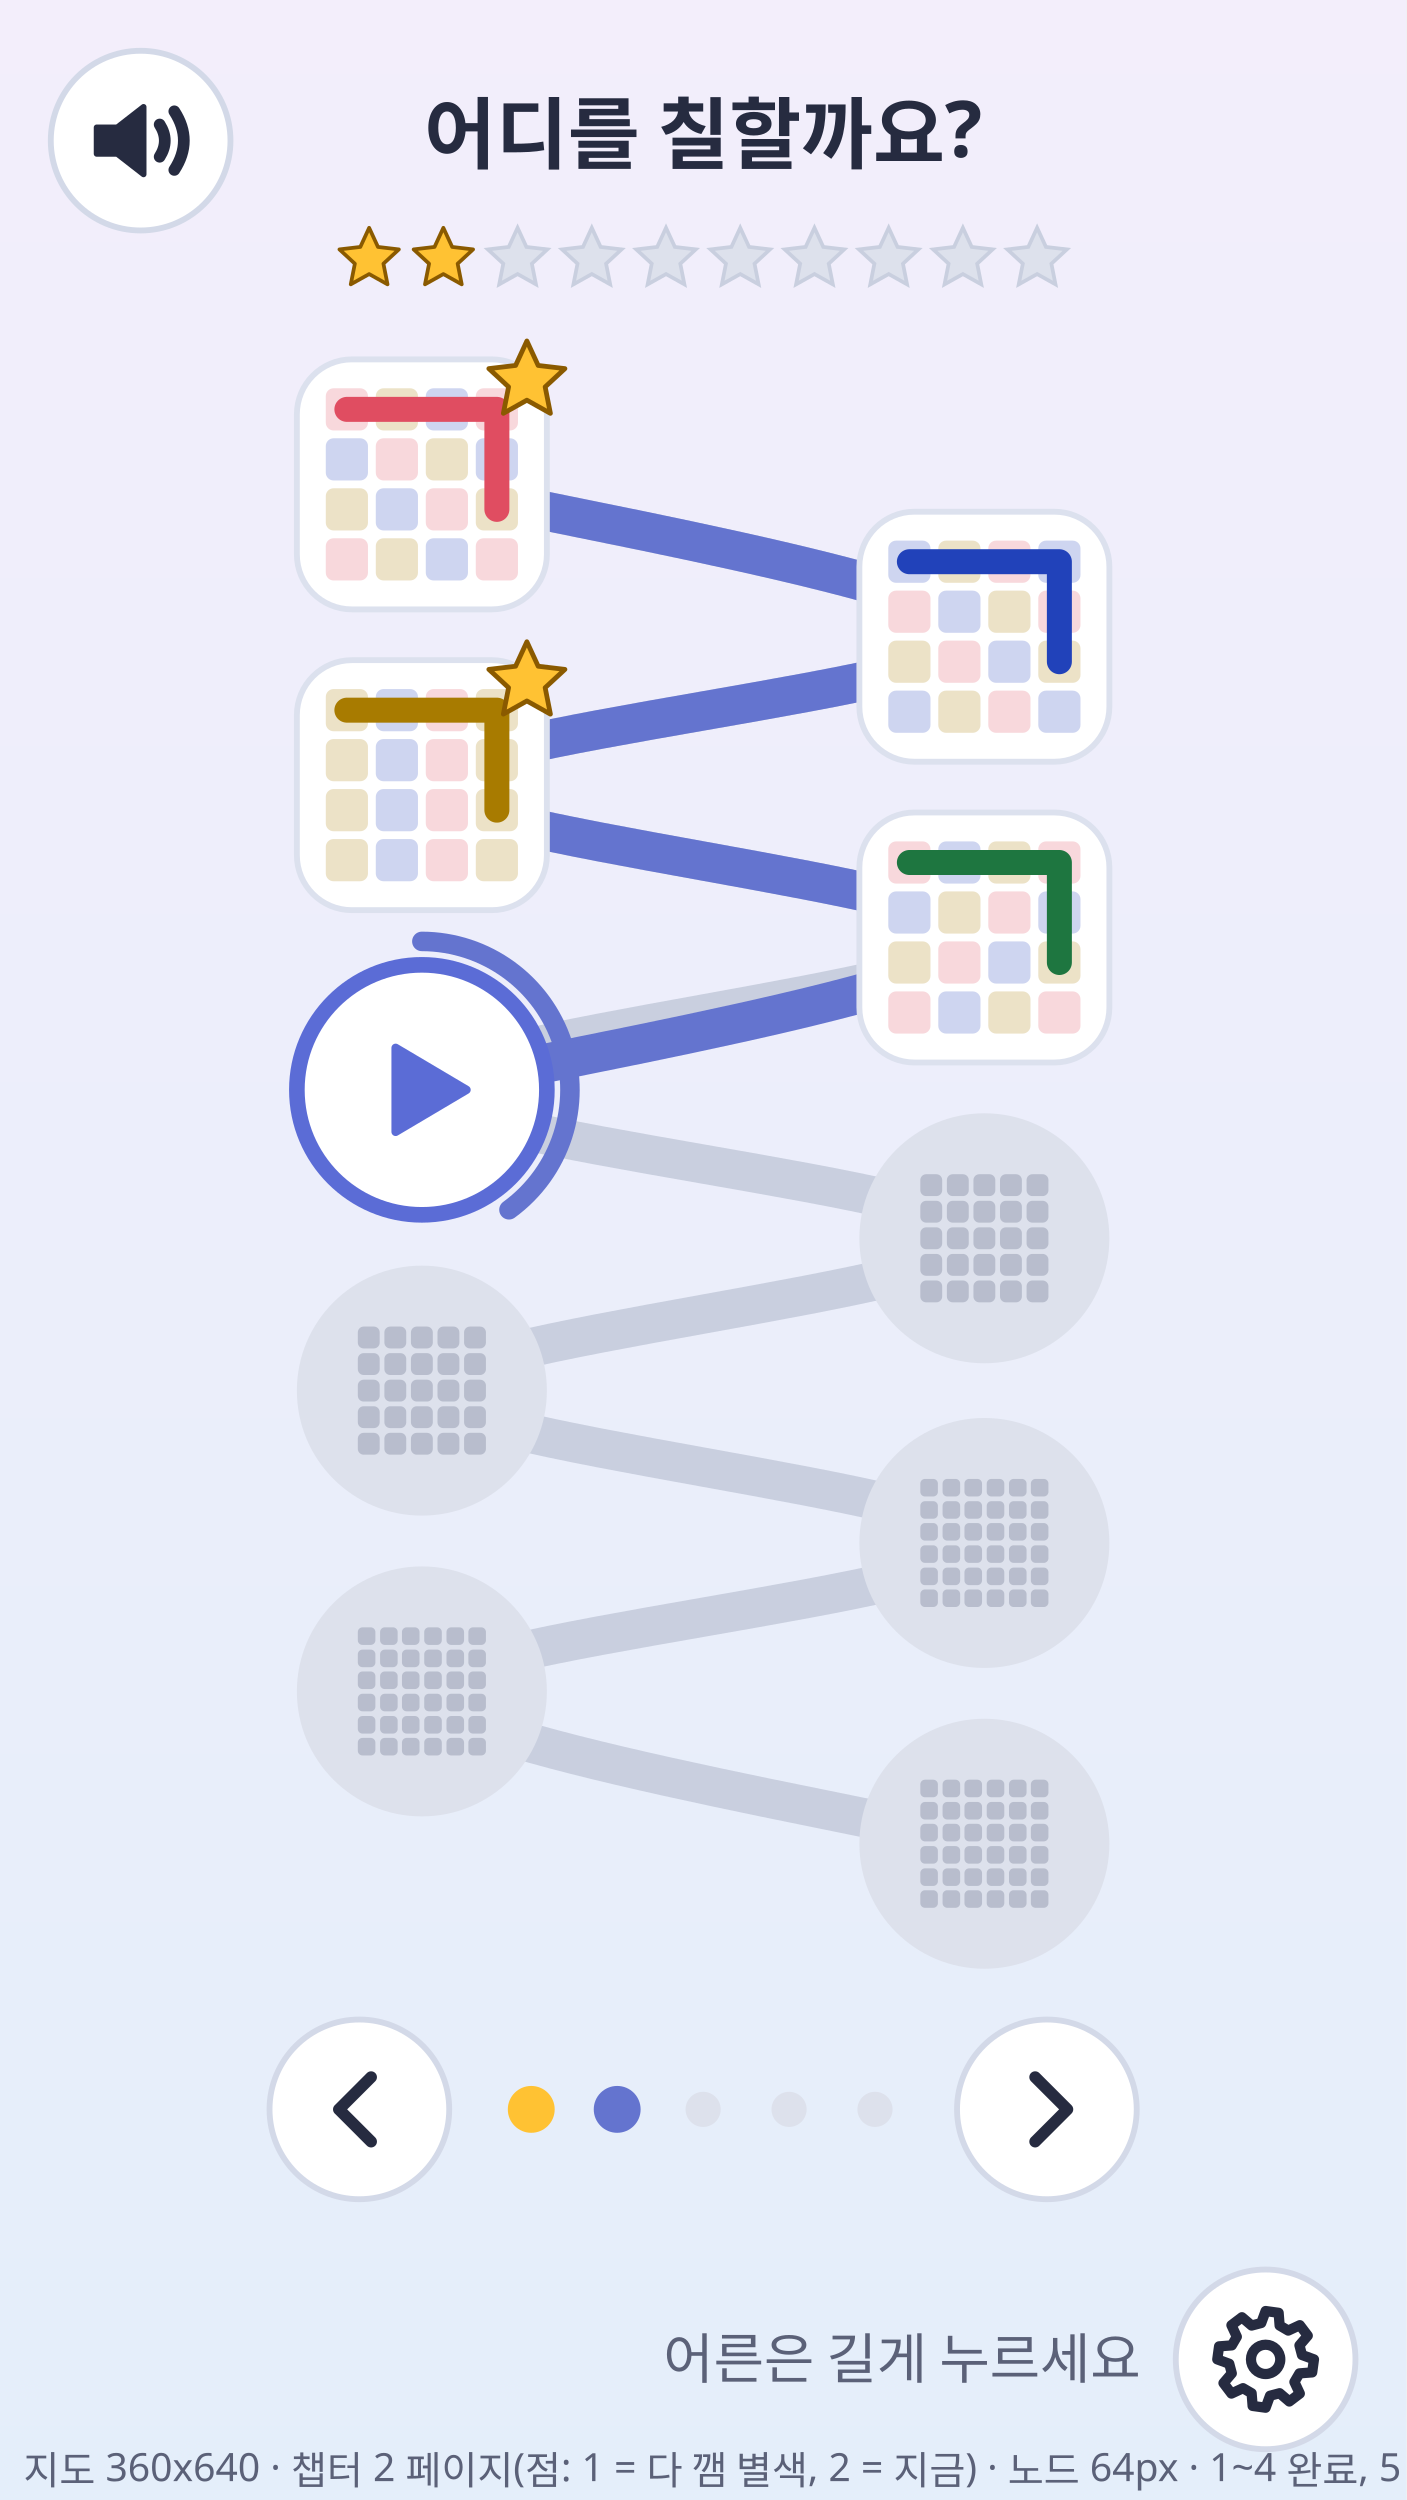
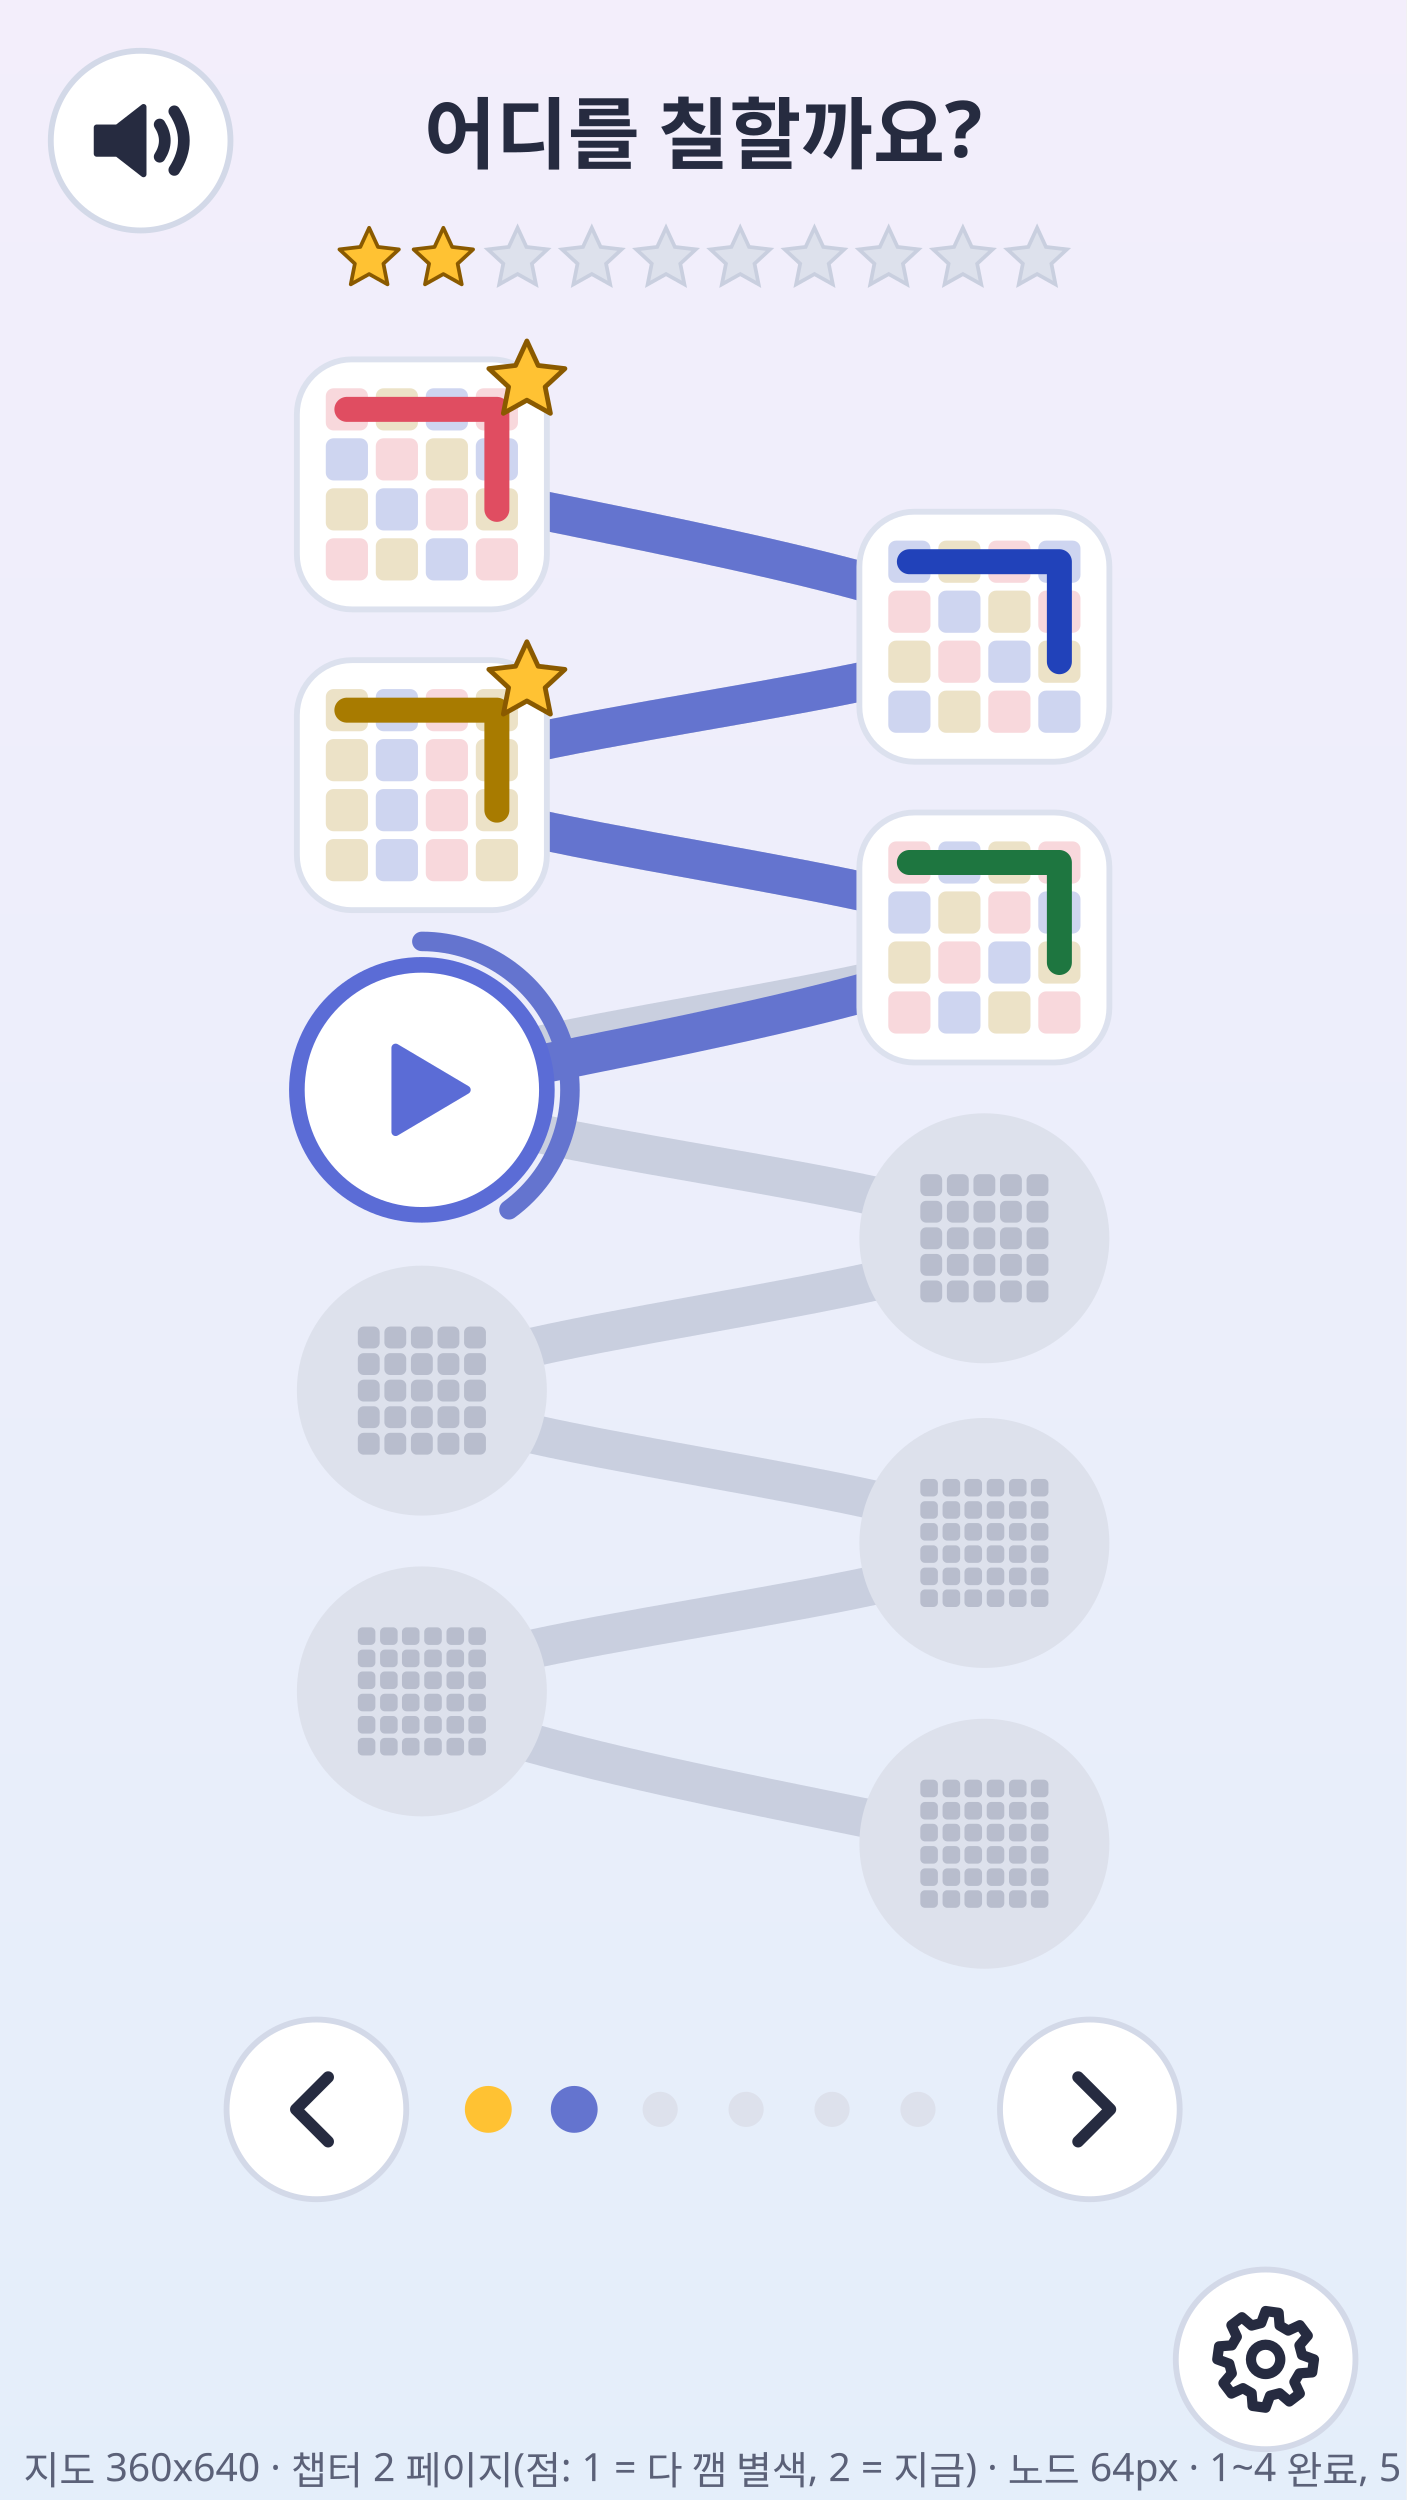
<svg xmlns="http://www.w3.org/2000/svg" width="360" height="640" viewBox="0 0 360 640" font-family="system-ui, sans-serif">
  <defs>
    <linearGradient id="bg" x1="0" y1="0" x2="0" y2="1">
      <stop offset="0" stop-color="#F3EEFB" />
      <stop offset="1" stop-color="#E4EEFA" />
    </linearGradient>
  </defs>
  <rect width="360" height="640" fill="url(#bg)" />
  <path d="M108 124 C132.0 130.5 252.0 150.2 252 163 C252.0 175.8 108.0 188.2 108 201 C108.0 213.8 252.0 227.0 252 240 C252.0 253.0 108.0 266.2 108 279 C108.0 291.8 252.0 304.2 252 317 C252.0 329.8 108.0 343.0 108 356 C108.0 369.0 252.0 382.2 252 395 C252.0 407.8 108.0 420.2 108 433 C108.0 445.8 228.0 465.5 252 472" fill="none" stroke="#C9CFDF" stroke-width="10" stroke-linecap="round" />
  <path d="M108 124 C132.0 130.5 252.0 150.2 252 163 C252.0 175.8 108.0 188.2 108 201 C108.0 213.8 252.0 227.0 252 240 C252.0 253.0 132.0 272.5 108 279" fill="none" stroke="#6474CF" stroke-width="10" stroke-linecap="round" />
  <rect x="76" y="92" width="64" height="64" rx="14.08" fill="#FFFFFF" stroke="#DCE1EE" stroke-width="1.5" />
  <rect x="83.4" y="99.4" width="10.8" height="10.8" rx="2" fill="#F8D8DC" />
  <rect x="96.2" y="99.4" width="10.8" height="10.8" rx="2" fill="#ECE2C7" />
  <rect x="109.0" y="99.4" width="10.8" height="10.8" rx="2" fill="#CED5F0" />
  <rect x="121.8" y="99.4" width="10.8" height="10.8" rx="2" fill="#F8D8DC" />
  <rect x="83.4" y="112.2" width="10.8" height="10.8" rx="2" fill="#CED5F0" />
  <rect x="96.2" y="112.2" width="10.8" height="10.8" rx="2" fill="#F8D8DC" />
  <rect x="109.0" y="112.2" width="10.8" height="10.8" rx="2" fill="#ECE2C7" />
  <rect x="121.8" y="112.2" width="10.8" height="10.8" rx="2" fill="#CED5F0" />
  <rect x="83.4" y="125.0" width="10.8" height="10.8" rx="2" fill="#ECE2C7" />
  <rect x="96.2" y="125.0" width="10.8" height="10.8" rx="2" fill="#CED5F0" />
  <rect x="109.0" y="125.0" width="10.8" height="10.8" rx="2" fill="#F8D8DC" />
  <rect x="121.8" y="125.0" width="10.8" height="10.8" rx="2" fill="#ECE2C7" />
  <rect x="83.4" y="137.8" width="10.8" height="10.8" rx="2" fill="#F8D8DC" />
  <rect x="96.2" y="137.8" width="10.8" height="10.8" rx="2" fill="#ECE2C7" />
  <rect x="109.0" y="137.8" width="10.8" height="10.8" rx="2" fill="#CED5F0" />
  <rect x="121.8" y="137.8" width="10.8" height="10.8" rx="2" fill="#F8D8DC" />
  <polyline points="88.8,104.8 127.2,104.8 127.2,130.4" fill="none" stroke="#E04D61" stroke-width="6.4" stroke-linecap="round" stroke-linejoin="round" />
  <path d="M0 -0.96 L0.282 -0.348 L0.951 -0.269 L0.457 0.188 L0.588 0.849 L0 0.52 L-0.588 0.849 L-0.457 0.188 L-0.951 -0.269 L-0.282 -0.348 Z" transform="translate(134.88 97.12) scale(10.24)" fill="#FFC233" stroke="#8A5A00" stroke-width="0.12" stroke-linejoin="round" />
  <rect x="220" y="131" width="64" height="64" rx="14.08" fill="#FFFFFF" stroke="#DCE1EE" stroke-width="1.5" />
  <rect x="227.4" y="138.4" width="10.8" height="10.8" rx="2" fill="#CED5F0" />
  <rect x="240.2" y="138.4" width="10.8" height="10.8" rx="2" fill="#ECE2C7" />
  <rect x="253.0" y="138.4" width="10.8" height="10.8" rx="2" fill="#F8D8DC" />
  <rect x="265.8" y="138.4" width="10.8" height="10.8" rx="2" fill="#CED5F0" />
  <rect x="227.4" y="151.2" width="10.8" height="10.8" rx="2" fill="#F8D8DC" />
  <rect x="240.2" y="151.2" width="10.8" height="10.8" rx="2" fill="#CED5F0" />
  <rect x="253.0" y="151.2" width="10.8" height="10.8" rx="2" fill="#ECE2C7" />
  <rect x="265.8" y="151.2" width="10.8" height="10.8" rx="2" fill="#F8D8DC" />
  <rect x="227.4" y="164.0" width="10.8" height="10.8" rx="2" fill="#ECE2C7" />
  <rect x="240.2" y="164.0" width="10.8" height="10.8" rx="2" fill="#F8D8DC" />
  <rect x="253.0" y="164.0" width="10.8" height="10.8" rx="2" fill="#CED5F0" />
  <rect x="265.8" y="164.0" width="10.8" height="10.8" rx="2" fill="#ECE2C7" />
  <rect x="227.4" y="176.8" width="10.8" height="10.8" rx="2" fill="#CED5F0" />
  <rect x="240.2" y="176.8" width="10.8" height="10.8" rx="2" fill="#ECE2C7" />
  <rect x="253.0" y="176.8" width="10.8" height="10.8" rx="2" fill="#F8D8DC" />
  <rect x="265.8" y="176.8" width="10.8" height="10.8" rx="2" fill="#CED5F0" />
  <polyline points="232.8,143.8 271.2,143.8 271.2,169.4" fill="none" stroke="#2142BA" stroke-width="6.4" stroke-linecap="round" stroke-linejoin="round" />
  <rect x="76" y="169" width="64" height="64" rx="14.08" fill="#FFFFFF" stroke="#DCE1EE" stroke-width="1.5" />
  <rect x="83.4" y="176.4" width="10.8" height="10.8" rx="2" fill="#ECE2C7" />
  <rect x="96.2" y="176.4" width="10.8" height="10.8" rx="2" fill="#CED5F0" />
  <rect x="109.0" y="176.4" width="10.8" height="10.8" rx="2" fill="#F8D8DC" />
  <rect x="121.8" y="176.4" width="10.8" height="10.8" rx="2" fill="#ECE2C7" />
  <rect x="83.4" y="189.2" width="10.8" height="10.8" rx="2" fill="#ECE2C7" />
  <rect x="96.2" y="189.2" width="10.8" height="10.8" rx="2" fill="#CED5F0" />
  <rect x="109.0" y="189.2" width="10.8" height="10.8" rx="2" fill="#F8D8DC" />
  <rect x="121.8" y="189.2" width="10.8" height="10.8" rx="2" fill="#ECE2C7" />
  <rect x="83.4" y="202.0" width="10.8" height="10.8" rx="2" fill="#ECE2C7" />
  <rect x="96.2" y="202.0" width="10.8" height="10.8" rx="2" fill="#CED5F0" />
  <rect x="109.0" y="202.0" width="10.8" height="10.8" rx="2" fill="#F8D8DC" />
  <rect x="121.8" y="202.0" width="10.8" height="10.8" rx="2" fill="#ECE2C7" />
  <rect x="83.4" y="214.8" width="10.8" height="10.8" rx="2" fill="#ECE2C7" />
  <rect x="96.2" y="214.8" width="10.8" height="10.8" rx="2" fill="#CED5F0" />
  <rect x="109.0" y="214.8" width="10.8" height="10.8" rx="2" fill="#F8D8DC" />
  <rect x="121.8" y="214.8" width="10.8" height="10.8" rx="2" fill="#ECE2C7" />
  <polyline points="88.8,181.8 127.2,181.8 127.2,207.4" fill="none" stroke="#A87B00" stroke-width="6.4" stroke-linecap="round" stroke-linejoin="round" />
  <path d="M0 -0.96 L0.282 -0.348 L0.951 -0.269 L0.457 0.188 L0.588 0.849 L0 0.52 L-0.588 0.849 L-0.457 0.188 L-0.951 -0.269 L-0.282 -0.348 Z" transform="translate(134.88 174.12) scale(10.24)" fill="#FFC233" stroke="#8A5A00" stroke-width="0.12" stroke-linejoin="round" />
  <rect x="220" y="208" width="64" height="64" rx="14.08" fill="#FFFFFF" stroke="#DCE1EE" stroke-width="1.5" />
  <rect x="227.4" y="215.4" width="10.8" height="10.8" rx="2" fill="#F8D8DC" />
  <rect x="240.2" y="215.4" width="10.8" height="10.8" rx="2" fill="#CED5F0" />
  <rect x="253.0" y="215.4" width="10.8" height="10.8" rx="2" fill="#ECE2C7" />
  <rect x="265.8" y="215.4" width="10.8" height="10.8" rx="2" fill="#F8D8DC" />
  <rect x="227.4" y="228.2" width="10.8" height="10.8" rx="2" fill="#CED5F0" />
  <rect x="240.2" y="228.2" width="10.8" height="10.8" rx="2" fill="#ECE2C7" />
  <rect x="253.0" y="228.2" width="10.8" height="10.8" rx="2" fill="#F8D8DC" />
  <rect x="265.8" y="228.2" width="10.8" height="10.8" rx="2" fill="#CED5F0" />
  <rect x="227.4" y="241.0" width="10.8" height="10.8" rx="2" fill="#ECE2C7" />
  <rect x="240.2" y="241.0" width="10.8" height="10.8" rx="2" fill="#F8D8DC" />
  <rect x="253.0" y="241.0" width="10.8" height="10.8" rx="2" fill="#CED5F0" />
  <rect x="265.8" y="241.0" width="10.8" height="10.8" rx="2" fill="#ECE2C7" />
  <rect x="227.4" y="253.8" width="10.8" height="10.8" rx="2" fill="#F8D8DC" />
  <rect x="240.2" y="253.8" width="10.8" height="10.8" rx="2" fill="#CED5F0" />
  <rect x="253.0" y="253.8" width="10.8" height="10.8" rx="2" fill="#ECE2C7" />
  <rect x="265.8" y="253.8" width="10.8" height="10.8" rx="2" fill="#F8D8DC" />
  <polyline points="232.8,220.8 271.2,220.8 271.2,246.4" fill="none" stroke="#1E7640" stroke-width="6.4" stroke-linecap="round" stroke-linejoin="round" />
  <path d="M108 241 A38 38 0 0 1 130.3 309.7" fill="none" stroke="#6474CF" stroke-width="5" stroke-linecap="round" />
  <circle cx="108" cy="279" r="32" fill="#FFFFFF" stroke="#5B6CD6" stroke-width="4" />
  <path d="M-0.5 -0.8 L0.85 0 L-0.5 0.8 Z" transform="translate(108.0 279.0) scale(13.44)" fill="#5B6CD6" stroke="#5B6CD6" stroke-width="0.16" stroke-linejoin="round" />
  <circle cx="252" cy="317" r="32" fill="#DDE1EC" />
  <rect x="235.6" y="300.6" width="5.6" height="5.6" rx="1.5" fill="#737B93" opacity="0.35" />
  <rect x="242.4" y="300.6" width="5.6" height="5.6" rx="1.5" fill="#737B93" opacity="0.35" />
  <rect x="249.2" y="300.6" width="5.6" height="5.6" rx="1.5" fill="#737B93" opacity="0.35" />
  <rect x="256.0" y="300.6" width="5.6" height="5.6" rx="1.5" fill="#737B93" opacity="0.35" />
  <rect x="262.8" y="300.6" width="5.6" height="5.6" rx="1.5" fill="#737B93" opacity="0.35" />
  <rect x="235.6" y="307.4" width="5.6" height="5.6" rx="1.5" fill="#737B93" opacity="0.35" />
  <rect x="242.4" y="307.4" width="5.6" height="5.6" rx="1.5" fill="#737B93" opacity="0.35" />
  <rect x="249.2" y="307.4" width="5.6" height="5.6" rx="1.5" fill="#737B93" opacity="0.35" />
  <rect x="256.0" y="307.4" width="5.6" height="5.6" rx="1.5" fill="#737B93" opacity="0.35" />
  <rect x="262.8" y="307.4" width="5.6" height="5.6" rx="1.5" fill="#737B93" opacity="0.35" />
  <rect x="235.6" y="314.2" width="5.6" height="5.6" rx="1.5" fill="#737B93" opacity="0.35" />
  <rect x="242.4" y="314.2" width="5.6" height="5.6" rx="1.5" fill="#737B93" opacity="0.35" />
  <rect x="249.2" y="314.2" width="5.6" height="5.6" rx="1.5" fill="#737B93" opacity="0.35" />
  <rect x="256.0" y="314.2" width="5.6" height="5.6" rx="1.5" fill="#737B93" opacity="0.35" />
  <rect x="262.8" y="314.2" width="5.6" height="5.6" rx="1.5" fill="#737B93" opacity="0.35" />
  <rect x="235.6" y="321.0" width="5.6" height="5.6" rx="1.5" fill="#737B93" opacity="0.35" />
  <rect x="242.4" y="321.0" width="5.6" height="5.6" rx="1.5" fill="#737B93" opacity="0.35" />
  <rect x="249.2" y="321.0" width="5.6" height="5.6" rx="1.5" fill="#737B93" opacity="0.35" />
  <rect x="256.0" y="321.0" width="5.6" height="5.6" rx="1.5" fill="#737B93" opacity="0.35" />
  <rect x="262.8" y="321.0" width="5.6" height="5.6" rx="1.5" fill="#737B93" opacity="0.35" />
  <rect x="235.6" y="327.8" width="5.6" height="5.6" rx="1.5" fill="#737B93" opacity="0.35" />
  <rect x="242.4" y="327.8" width="5.6" height="5.6" rx="1.5" fill="#737B93" opacity="0.35" />
  <rect x="249.2" y="327.8" width="5.6" height="5.6" rx="1.5" fill="#737B93" opacity="0.35" />
  <rect x="256.0" y="327.8" width="5.6" height="5.6" rx="1.5" fill="#737B93" opacity="0.35" />
  <rect x="262.8" y="327.8" width="5.6" height="5.6" rx="1.5" fill="#737B93" opacity="0.35" />
  <circle cx="108" cy="356" r="32" fill="#DDE1EC" />
  <rect x="91.6" y="339.6" width="5.6" height="5.6" rx="1.5" fill="#737B93" opacity="0.35" />
  <rect x="98.4" y="339.6" width="5.6" height="5.6" rx="1.5" fill="#737B93" opacity="0.35" />
  <rect x="105.2" y="339.6" width="5.6" height="5.6" rx="1.5" fill="#737B93" opacity="0.35" />
  <rect x="112.0" y="339.6" width="5.6" height="5.6" rx="1.5" fill="#737B93" opacity="0.35" />
  <rect x="118.8" y="339.6" width="5.6" height="5.6" rx="1.5" fill="#737B93" opacity="0.35" />
  <rect x="91.6" y="346.4" width="5.6" height="5.6" rx="1.5" fill="#737B93" opacity="0.35" />
  <rect x="98.4" y="346.4" width="5.6" height="5.6" rx="1.5" fill="#737B93" opacity="0.35" />
  <rect x="105.2" y="346.4" width="5.6" height="5.6" rx="1.5" fill="#737B93" opacity="0.35" />
  <rect x="112.0" y="346.4" width="5.6" height="5.6" rx="1.5" fill="#737B93" opacity="0.35" />
  <rect x="118.8" y="346.4" width="5.6" height="5.6" rx="1.5" fill="#737B93" opacity="0.35" />
  <rect x="91.6" y="353.2" width="5.6" height="5.6" rx="1.5" fill="#737B93" opacity="0.35" />
  <rect x="98.4" y="353.2" width="5.6" height="5.6" rx="1.5" fill="#737B93" opacity="0.35" />
  <rect x="105.2" y="353.2" width="5.6" height="5.6" rx="1.5" fill="#737B93" opacity="0.35" />
  <rect x="112.0" y="353.2" width="5.6" height="5.6" rx="1.5" fill="#737B93" opacity="0.35" />
  <rect x="118.8" y="353.2" width="5.6" height="5.6" rx="1.5" fill="#737B93" opacity="0.35" />
  <rect x="91.6" y="360.0" width="5.6" height="5.6" rx="1.5" fill="#737B93" opacity="0.35" />
  <rect x="98.4" y="360.0" width="5.6" height="5.6" rx="1.5" fill="#737B93" opacity="0.35" />
  <rect x="105.2" y="360.0" width="5.6" height="5.6" rx="1.5" fill="#737B93" opacity="0.35" />
  <rect x="112.0" y="360.0" width="5.6" height="5.6" rx="1.5" fill="#737B93" opacity="0.35" />
  <rect x="118.8" y="360.0" width="5.6" height="5.6" rx="1.5" fill="#737B93" opacity="0.35" />
  <rect x="91.6" y="366.8" width="5.6" height="5.6" rx="1.5" fill="#737B93" opacity="0.35" />
  <rect x="98.4" y="366.8" width="5.6" height="5.6" rx="1.5" fill="#737B93" opacity="0.35" />
  <rect x="105.2" y="366.8" width="5.6" height="5.6" rx="1.5" fill="#737B93" opacity="0.35" />
  <rect x="112.0" y="366.8" width="5.6" height="5.6" rx="1.5" fill="#737B93" opacity="0.35" />
  <rect x="118.8" y="366.8" width="5.6" height="5.6" rx="1.5" fill="#737B93" opacity="0.35" />
  <circle cx="252" cy="395" r="32" fill="#DDE1EC" />
  <rect x="235.6" y="378.6" width="4.5" height="4.5" rx="1.2" fill="#737B93" opacity="0.35" />
  <rect x="241.3" y="378.6" width="4.5" height="4.5" rx="1.2" fill="#737B93" opacity="0.35" />
  <rect x="246.9" y="378.6" width="4.5" height="4.5" rx="1.2" fill="#737B93" opacity="0.35" />
  <rect x="252.6" y="378.6" width="4.5" height="4.5" rx="1.2" fill="#737B93" opacity="0.35" />
  <rect x="258.3" y="378.6" width="4.5" height="4.5" rx="1.2" fill="#737B93" opacity="0.35" />
  <rect x="263.9" y="378.6" width="4.5" height="4.5" rx="1.2" fill="#737B93" opacity="0.35" />
  <rect x="235.6" y="384.3" width="4.5" height="4.5" rx="1.2" fill="#737B93" opacity="0.35" />
  <rect x="241.3" y="384.3" width="4.5" height="4.5" rx="1.2" fill="#737B93" opacity="0.35" />
  <rect x="246.9" y="384.3" width="4.5" height="4.5" rx="1.2" fill="#737B93" opacity="0.35" />
  <rect x="252.6" y="384.3" width="4.5" height="4.5" rx="1.2" fill="#737B93" opacity="0.35" />
  <rect x="258.3" y="384.3" width="4.5" height="4.5" rx="1.2" fill="#737B93" opacity="0.35" />
  <rect x="263.9" y="384.3" width="4.5" height="4.5" rx="1.2" fill="#737B93" opacity="0.35" />
  <rect x="235.6" y="389.9" width="4.5" height="4.5" rx="1.2" fill="#737B93" opacity="0.35" />
  <rect x="241.3" y="389.9" width="4.5" height="4.5" rx="1.2" fill="#737B93" opacity="0.35" />
  <rect x="246.9" y="389.9" width="4.5" height="4.5" rx="1.2" fill="#737B93" opacity="0.35" />
  <rect x="252.6" y="389.9" width="4.5" height="4.5" rx="1.2" fill="#737B93" opacity="0.35" />
  <rect x="258.3" y="389.9" width="4.5" height="4.5" rx="1.2" fill="#737B93" opacity="0.35" />
  <rect x="263.9" y="389.9" width="4.5" height="4.5" rx="1.2" fill="#737B93" opacity="0.35" />
  <rect x="235.6" y="395.6" width="4.5" height="4.5" rx="1.2" fill="#737B93" opacity="0.35" />
  <rect x="241.3" y="395.6" width="4.5" height="4.5" rx="1.2" fill="#737B93" opacity="0.35" />
  <rect x="246.9" y="395.6" width="4.5" height="4.5" rx="1.2" fill="#737B93" opacity="0.35" />
  <rect x="252.6" y="395.6" width="4.5" height="4.5" rx="1.2" fill="#737B93" opacity="0.35" />
  <rect x="258.3" y="395.6" width="4.5" height="4.5" rx="1.2" fill="#737B93" opacity="0.35" />
  <rect x="263.9" y="395.6" width="4.5" height="4.5" rx="1.2" fill="#737B93" opacity="0.35" />
  <rect x="235.6" y="401.3" width="4.5" height="4.5" rx="1.2" fill="#737B93" opacity="0.35" />
  <rect x="241.3" y="401.3" width="4.5" height="4.5" rx="1.2" fill="#737B93" opacity="0.35" />
  <rect x="246.9" y="401.3" width="4.5" height="4.5" rx="1.2" fill="#737B93" opacity="0.35" />
  <rect x="252.6" y="401.3" width="4.5" height="4.5" rx="1.2" fill="#737B93" opacity="0.35" />
  <rect x="258.3" y="401.3" width="4.5" height="4.5" rx="1.2" fill="#737B93" opacity="0.35" />
  <rect x="263.9" y="401.3" width="4.5" height="4.5" rx="1.2" fill="#737B93" opacity="0.35" />
  <rect x="235.6" y="406.9" width="4.5" height="4.5" rx="1.2" fill="#737B93" opacity="0.35" />
  <rect x="241.3" y="406.9" width="4.5" height="4.5" rx="1.2" fill="#737B93" opacity="0.35" />
  <rect x="246.9" y="406.9" width="4.5" height="4.5" rx="1.2" fill="#737B93" opacity="0.35" />
  <rect x="252.6" y="406.9" width="4.5" height="4.5" rx="1.2" fill="#737B93" opacity="0.35" />
  <rect x="258.3" y="406.9" width="4.5" height="4.5" rx="1.2" fill="#737B93" opacity="0.35" />
  <rect x="263.9" y="406.9" width="4.5" height="4.5" rx="1.2" fill="#737B93" opacity="0.35" />
  <circle cx="108" cy="433" r="32" fill="#DDE1EC" />
  <rect x="91.6" y="416.6" width="4.5" height="4.5" rx="1.2" fill="#737B93" opacity="0.35" />
  <rect x="97.3" y="416.6" width="4.5" height="4.5" rx="1.2" fill="#737B93" opacity="0.35" />
  <rect x="102.9" y="416.6" width="4.5" height="4.5" rx="1.2" fill="#737B93" opacity="0.35" />
  <rect x="108.6" y="416.6" width="4.5" height="4.5" rx="1.2" fill="#737B93" opacity="0.35" />
  <rect x="114.3" y="416.6" width="4.5" height="4.5" rx="1.2" fill="#737B93" opacity="0.35" />
  <rect x="119.9" y="416.6" width="4.5" height="4.5" rx="1.2" fill="#737B93" opacity="0.35" />
  <rect x="91.6" y="422.3" width="4.5" height="4.5" rx="1.2" fill="#737B93" opacity="0.35" />
  <rect x="97.3" y="422.3" width="4.5" height="4.5" rx="1.2" fill="#737B93" opacity="0.35" />
  <rect x="102.9" y="422.3" width="4.5" height="4.5" rx="1.2" fill="#737B93" opacity="0.35" />
  <rect x="108.6" y="422.3" width="4.5" height="4.5" rx="1.2" fill="#737B93" opacity="0.35" />
  <rect x="114.3" y="422.3" width="4.5" height="4.5" rx="1.2" fill="#737B93" opacity="0.35" />
  <rect x="119.9" y="422.3" width="4.5" height="4.5" rx="1.2" fill="#737B93" opacity="0.35" />
  <rect x="91.6" y="427.9" width="4.5" height="4.5" rx="1.2" fill="#737B93" opacity="0.35" />
  <rect x="97.3" y="427.9" width="4.5" height="4.5" rx="1.2" fill="#737B93" opacity="0.35" />
  <rect x="102.9" y="427.9" width="4.5" height="4.5" rx="1.2" fill="#737B93" opacity="0.35" />
  <rect x="108.6" y="427.9" width="4.5" height="4.5" rx="1.2" fill="#737B93" opacity="0.35" />
  <rect x="114.3" y="427.9" width="4.5" height="4.5" rx="1.2" fill="#737B93" opacity="0.35" />
  <rect x="119.9" y="427.9" width="4.5" height="4.5" rx="1.2" fill="#737B93" opacity="0.35" />
  <rect x="91.6" y="433.6" width="4.5" height="4.5" rx="1.2" fill="#737B93" opacity="0.35" />
  <rect x="97.3" y="433.6" width="4.5" height="4.5" rx="1.2" fill="#737B93" opacity="0.35" />
  <rect x="102.9" y="433.6" width="4.5" height="4.5" rx="1.2" fill="#737B93" opacity="0.35" />
  <rect x="108.6" y="433.6" width="4.5" height="4.5" rx="1.2" fill="#737B93" opacity="0.35" />
  <rect x="114.3" y="433.6" width="4.5" height="4.5" rx="1.2" fill="#737B93" opacity="0.35" />
  <rect x="119.9" y="433.6" width="4.5" height="4.5" rx="1.2" fill="#737B93" opacity="0.35" />
  <rect x="91.6" y="439.3" width="4.5" height="4.5" rx="1.2" fill="#737B93" opacity="0.35" />
  <rect x="97.3" y="439.3" width="4.5" height="4.5" rx="1.2" fill="#737B93" opacity="0.35" />
  <rect x="102.9" y="439.3" width="4.5" height="4.5" rx="1.2" fill="#737B93" opacity="0.35" />
  <rect x="108.6" y="439.3" width="4.5" height="4.5" rx="1.2" fill="#737B93" opacity="0.35" />
  <rect x="114.3" y="439.3" width="4.5" height="4.5" rx="1.2" fill="#737B93" opacity="0.35" />
  <rect x="119.9" y="439.3" width="4.5" height="4.5" rx="1.2" fill="#737B93" opacity="0.35" />
  <rect x="91.6" y="444.9" width="4.5" height="4.5" rx="1.2" fill="#737B93" opacity="0.35" />
  <rect x="97.3" y="444.9" width="4.5" height="4.5" rx="1.2" fill="#737B93" opacity="0.35" />
  <rect x="102.9" y="444.9" width="4.5" height="4.5" rx="1.2" fill="#737B93" opacity="0.35" />
  <rect x="108.6" y="444.9" width="4.5" height="4.5" rx="1.2" fill="#737B93" opacity="0.35" />
  <rect x="114.3" y="444.9" width="4.5" height="4.5" rx="1.2" fill="#737B93" opacity="0.35" />
  <rect x="119.9" y="444.9" width="4.5" height="4.5" rx="1.2" fill="#737B93" opacity="0.35" />
  <circle cx="252" cy="472" r="32" fill="#DDE1EC" />
  <rect x="235.6" y="455.6" width="4.5" height="4.5" rx="1.2" fill="#737B93" opacity="0.35" />
  <rect x="241.3" y="455.6" width="4.5" height="4.5" rx="1.2" fill="#737B93" opacity="0.35" />
  <rect x="246.9" y="455.6" width="4.5" height="4.5" rx="1.2" fill="#737B93" opacity="0.35" />
  <rect x="252.6" y="455.6" width="4.5" height="4.5" rx="1.2" fill="#737B93" opacity="0.35" />
  <rect x="258.3" y="455.6" width="4.5" height="4.5" rx="1.2" fill="#737B93" opacity="0.35" />
  <rect x="263.9" y="455.6" width="4.5" height="4.5" rx="1.2" fill="#737B93" opacity="0.35" />
  <rect x="235.6" y="461.3" width="4.5" height="4.5" rx="1.2" fill="#737B93" opacity="0.35" />
  <rect x="241.3" y="461.3" width="4.5" height="4.5" rx="1.2" fill="#737B93" opacity="0.35" />
  <rect x="246.9" y="461.3" width="4.5" height="4.5" rx="1.2" fill="#737B93" opacity="0.35" />
  <rect x="252.6" y="461.3" width="4.5" height="4.5" rx="1.2" fill="#737B93" opacity="0.35" />
  <rect x="258.3" y="461.3" width="4.5" height="4.5" rx="1.2" fill="#737B93" opacity="0.35" />
  <rect x="263.9" y="461.3" width="4.5" height="4.5" rx="1.2" fill="#737B93" opacity="0.35" />
  <rect x="235.6" y="466.9" width="4.5" height="4.5" rx="1.2" fill="#737B93" opacity="0.35" />
  <rect x="241.3" y="466.9" width="4.5" height="4.5" rx="1.2" fill="#737B93" opacity="0.35" />
  <rect x="246.9" y="466.9" width="4.5" height="4.5" rx="1.2" fill="#737B93" opacity="0.35" />
  <rect x="252.6" y="466.9" width="4.5" height="4.5" rx="1.2" fill="#737B93" opacity="0.35" />
  <rect x="258.3" y="466.9" width="4.5" height="4.5" rx="1.2" fill="#737B93" opacity="0.35" />
  <rect x="263.9" y="466.9" width="4.5" height="4.5" rx="1.2" fill="#737B93" opacity="0.35" />
  <rect x="235.6" y="472.6" width="4.5" height="4.5" rx="1.2" fill="#737B93" opacity="0.35" />
  <rect x="241.3" y="472.6" width="4.5" height="4.5" rx="1.2" fill="#737B93" opacity="0.35" />
  <rect x="246.9" y="472.6" width="4.5" height="4.5" rx="1.2" fill="#737B93" opacity="0.35" />
  <rect x="252.6" y="472.6" width="4.5" height="4.5" rx="1.2" fill="#737B93" opacity="0.35" />
  <rect x="258.3" y="472.6" width="4.5" height="4.5" rx="1.2" fill="#737B93" opacity="0.35" />
  <rect x="263.9" y="472.6" width="4.5" height="4.5" rx="1.2" fill="#737B93" opacity="0.35" />
  <rect x="235.6" y="478.3" width="4.5" height="4.5" rx="1.2" fill="#737B93" opacity="0.35" />
  <rect x="241.3" y="478.3" width="4.5" height="4.5" rx="1.2" fill="#737B93" opacity="0.35" />
  <rect x="246.9" y="478.3" width="4.5" height="4.5" rx="1.2" fill="#737B93" opacity="0.35" />
  <rect x="252.6" y="478.3" width="4.5" height="4.5" rx="1.2" fill="#737B93" opacity="0.35" />
  <rect x="258.3" y="478.3" width="4.5" height="4.5" rx="1.2" fill="#737B93" opacity="0.35" />
  <rect x="263.9" y="478.3" width="4.5" height="4.5" rx="1.2" fill="#737B93" opacity="0.35" />
  <rect x="235.6" y="483.9" width="4.5" height="4.5" rx="1.2" fill="#737B93" opacity="0.35" />
  <rect x="241.3" y="483.9" width="4.5" height="4.5" rx="1.2" fill="#737B93" opacity="0.35" />
  <rect x="246.9" y="483.9" width="4.5" height="4.5" rx="1.2" fill="#737B93" opacity="0.35" />
  <rect x="252.6" y="483.9" width="4.5" height="4.5" rx="1.2" fill="#737B93" opacity="0.35" />
  <rect x="258.3" y="483.9" width="4.5" height="4.5" rx="1.2" fill="#737B93" opacity="0.35" />
  <rect x="263.9" y="483.9" width="4.5" height="4.5" rx="1.2" fill="#737B93" opacity="0.35" />
  <circle cx="324" cy="604" r="23" fill="#FFFFFF" stroke="#D3D9E8" stroke-width="1.5" />
  <g transform="translate(306 586) scale(0.750)">
    <path d="M24.00 7.50 L28.44 8.11 L28.78 12.45 L31.72 14.17 L35.67 12.33 L38.38 15.91 L35.55 19.22 L36.41 22.50 L40.50 24.00 L39.89 28.44 L35.55 28.78 L33.83 31.72 L35.67 35.67 L32.09 38.38 L28.78 35.55 L25.50 36.41 L24.00 40.50 L19.56 39.89 L19.22 35.55 L16.28 33.83 L12.33 35.67 L9.62 32.09 L12.45 28.78 L11.59 25.50 L7.50 24.00 L8.11 19.56 L12.45 19.22 L14.17 16.28 L12.33 12.33 L15.91 9.62 L19.22 12.45 L22.50 11.59 Z" fill="none" stroke="#262B40" stroke-width="3.5" stroke-linejoin="round" />
    <circle cx="24" cy="24" r="5" fill="none" stroke="#262B40" stroke-width="3.5" />
  </g>
  <circle cx="36" cy="36" r="23" fill="#FFFFFF" stroke="#D3D9E8" stroke-width="1.5" />
  <g transform="translate(18 18) scale(0.750)">
    <path d="M9 19.5 H16 L25 12.5 V35.5 L16 28.5 H9 Z" fill="#262B40" stroke="#262B40" stroke-width="2" stroke-linejoin="round" />
    <path d="M30.5 18.5 Q34 24 30.5 29.5" fill="none" stroke="#262B40" stroke-width="4" stroke-linecap="round" stroke-linejoin="round" />
    <path d="M35.5 14 Q42 24 35.5 34" fill="none" stroke="#262B40" stroke-width="4" stroke-linecap="round" stroke-linejoin="round" />
  </g>
-   <circle cx="92" cy="540" r="23" fill="#FFFFFF" stroke="#D3D9E8" stroke-width="1.5" />
-   <g transform="translate(74 522) scale(0.750)">
+   <circle cx="81" cy="540" r="23" fill="#FFFFFF" stroke="#D3D9E8" stroke-width="1.5" />
+   <g transform="translate(63 522) scale(0.750)">
    <path d="M28 13 L17 24 L28 35" fill="none" stroke="#262B40" stroke-width="4" stroke-linecap="round" stroke-linejoin="round" />
  </g>
-   <circle cx="268" cy="540" r="23" fill="#FFFFFF" stroke="#D3D9E8" stroke-width="1.5" />
-   <g transform="translate(250 522) scale(0.750)">
+   <circle cx="279" cy="540" r="23" fill="#FFFFFF" stroke="#D3D9E8" stroke-width="1.5" />
+   <g transform="translate(261 522) scale(0.750)">
    <path d="M20 13 L31 24 L20 35" fill="none" stroke="#262B40" stroke-width="4" stroke-linecap="round" stroke-linejoin="round" />
  </g>
-   <circle cx="136" cy="540" r="6" fill="#FFC233" />
-   <circle cx="158" cy="540" r="6" fill="#6474CF" />
-   <circle cx="180" cy="540" r="4.5" fill="#DDE1EC" />
-   <circle cx="202" cy="540" r="4.5" fill="#DDE1EC" />
-   <circle cx="224" cy="540" r="4.5" fill="#DDE1EC" />
-   <text x="292" y="608.9" text-anchor="end" font-size="14" fill="#5B6178">어른은 길게 누르세요</text>
+   <circle cx="125" cy="540" r="6" fill="#FFC233" />
+   <circle cx="147" cy="540" r="6" fill="#6474CF" />
+   <circle cx="169" cy="540" r="4.5" fill="#DDE1EC" />
+   <circle cx="191" cy="540" r="4.5" fill="#DDE1EC" />
+   <circle cx="213" cy="540" r="4.5" fill="#DDE1EC" />
+   <circle cx="235" cy="540" r="4.5" fill="#DDE1EC" />
  <path d="M0 -0.96 L0.282 -0.348 L0.951 -0.269 L0.457 0.188 L0.588 0.849 L0 0.52 L-0.588 0.849 L-0.457 0.188 L-0.951 -0.269 L-0.282 -0.348 Z" transform="translate(94.5 66) scale(8)" fill="#FFC233" stroke="#8A5A00" stroke-width="0.12" stroke-linejoin="round" />
  <path d="M0 -0.96 L0.282 -0.348 L0.951 -0.269 L0.457 0.188 L0.588 0.849 L0 0.52 L-0.588 0.849 L-0.457 0.188 L-0.951 -0.269 L-0.282 -0.348 Z" transform="translate(113.5 66) scale(8)" fill="#FFC233" stroke="#8A5A00" stroke-width="0.12" stroke-linejoin="round" />
  <path d="M0 -0.96 L0.282 -0.348 L0.951 -0.269 L0.457 0.188 L0.588 0.849 L0 0.52 L-0.588 0.849 L-0.457 0.188 L-0.951 -0.269 L-0.282 -0.348 Z" transform="translate(132.5 66) scale(8)" fill="#DDE1EC" stroke="#C9CFDF" stroke-width="0.12" />
  <path d="M0 -0.96 L0.282 -0.348 L0.951 -0.269 L0.457 0.188 L0.588 0.849 L0 0.52 L-0.588 0.849 L-0.457 0.188 L-0.951 -0.269 L-0.282 -0.348 Z" transform="translate(151.5 66) scale(8)" fill="#DDE1EC" stroke="#C9CFDF" stroke-width="0.12" />
  <path d="M0 -0.96 L0.282 -0.348 L0.951 -0.269 L0.457 0.188 L0.588 0.849 L0 0.52 L-0.588 0.849 L-0.457 0.188 L-0.951 -0.269 L-0.282 -0.348 Z" transform="translate(170.5 66) scale(8)" fill="#DDE1EC" stroke="#C9CFDF" stroke-width="0.12" />
  <path d="M0 -0.96 L0.282 -0.348 L0.951 -0.269 L0.457 0.188 L0.588 0.849 L0 0.52 L-0.588 0.849 L-0.457 0.188 L-0.951 -0.269 L-0.282 -0.348 Z" transform="translate(189.5 66) scale(8)" fill="#DDE1EC" stroke="#C9CFDF" stroke-width="0.12" />
  <path d="M0 -0.96 L0.282 -0.348 L0.951 -0.269 L0.457 0.188 L0.588 0.849 L0 0.52 L-0.588 0.849 L-0.457 0.188 L-0.951 -0.269 L-0.282 -0.348 Z" transform="translate(208.5 66) scale(8)" fill="#DDE1EC" stroke="#C9CFDF" stroke-width="0.12" />
  <path d="M0 -0.96 L0.282 -0.348 L0.951 -0.269 L0.457 0.188 L0.588 0.849 L0 0.52 L-0.588 0.849 L-0.457 0.188 L-0.951 -0.269 L-0.282 -0.348 Z" transform="translate(227.5 66) scale(8)" fill="#DDE1EC" stroke="#C9CFDF" stroke-width="0.12" />
  <path d="M0 -0.96 L0.282 -0.348 L0.951 -0.269 L0.457 0.188 L0.588 0.849 L0 0.52 L-0.588 0.849 L-0.457 0.188 L-0.951 -0.269 L-0.282 -0.348 Z" transform="translate(246.5 66) scale(8)" fill="#DDE1EC" stroke="#C9CFDF" stroke-width="0.12" />
  <path d="M0 -0.96 L0.282 -0.348 L0.951 -0.269 L0.457 0.188 L0.588 0.849 L0 0.52 L-0.588 0.849 L-0.457 0.188 L-0.951 -0.269 L-0.282 -0.348 Z" transform="translate(265.5 66) scale(8)" fill="#DDE1EC" stroke="#C9CFDF" stroke-width="0.12" />
  <text x="180" y="41.6" text-anchor="middle" font-size="20" font-weight="700" fill="#262B40">어디를 칠할까요?</text>
  <text x="6" y="636" font-size="10" fill="#5B6178">지도 360x640 · 챕터 2 페이지(점: 1 = 다 깸 별색, 2 = 지금) · 노드 64px · 1~4 완료, 5 풀다 나감, 6~10 잠김(판 크기 실루엣)</text>
</svg>
